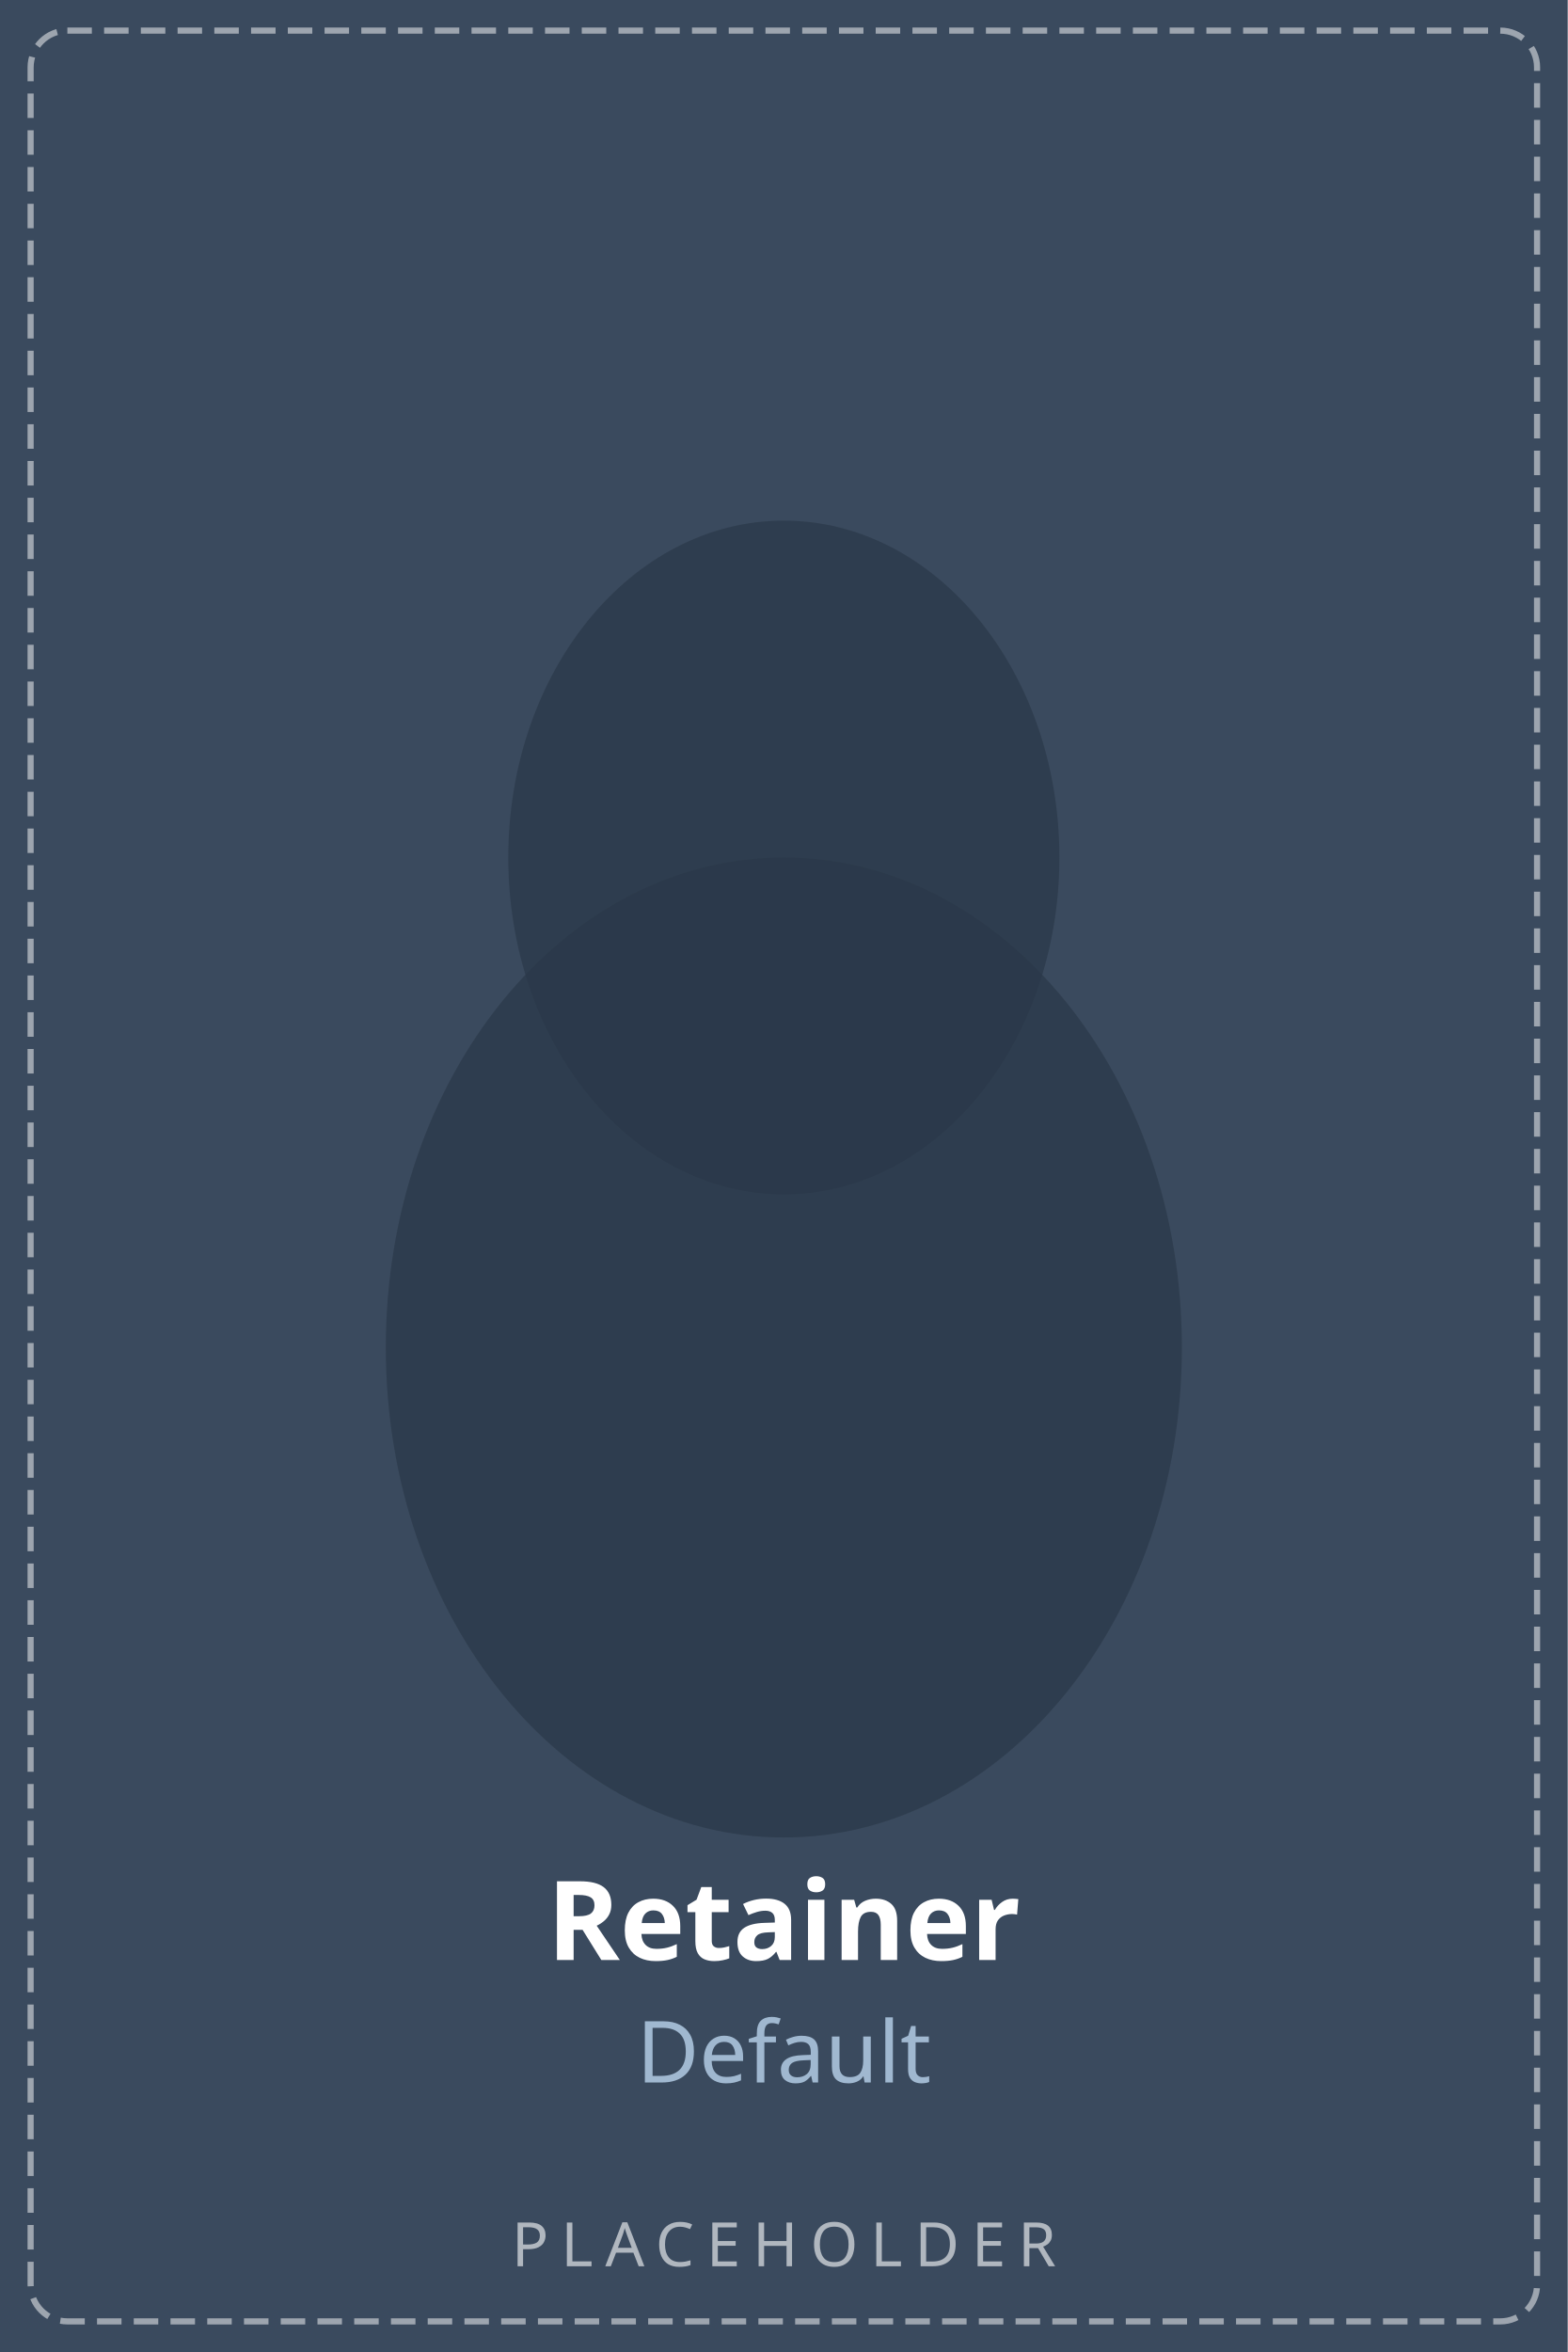
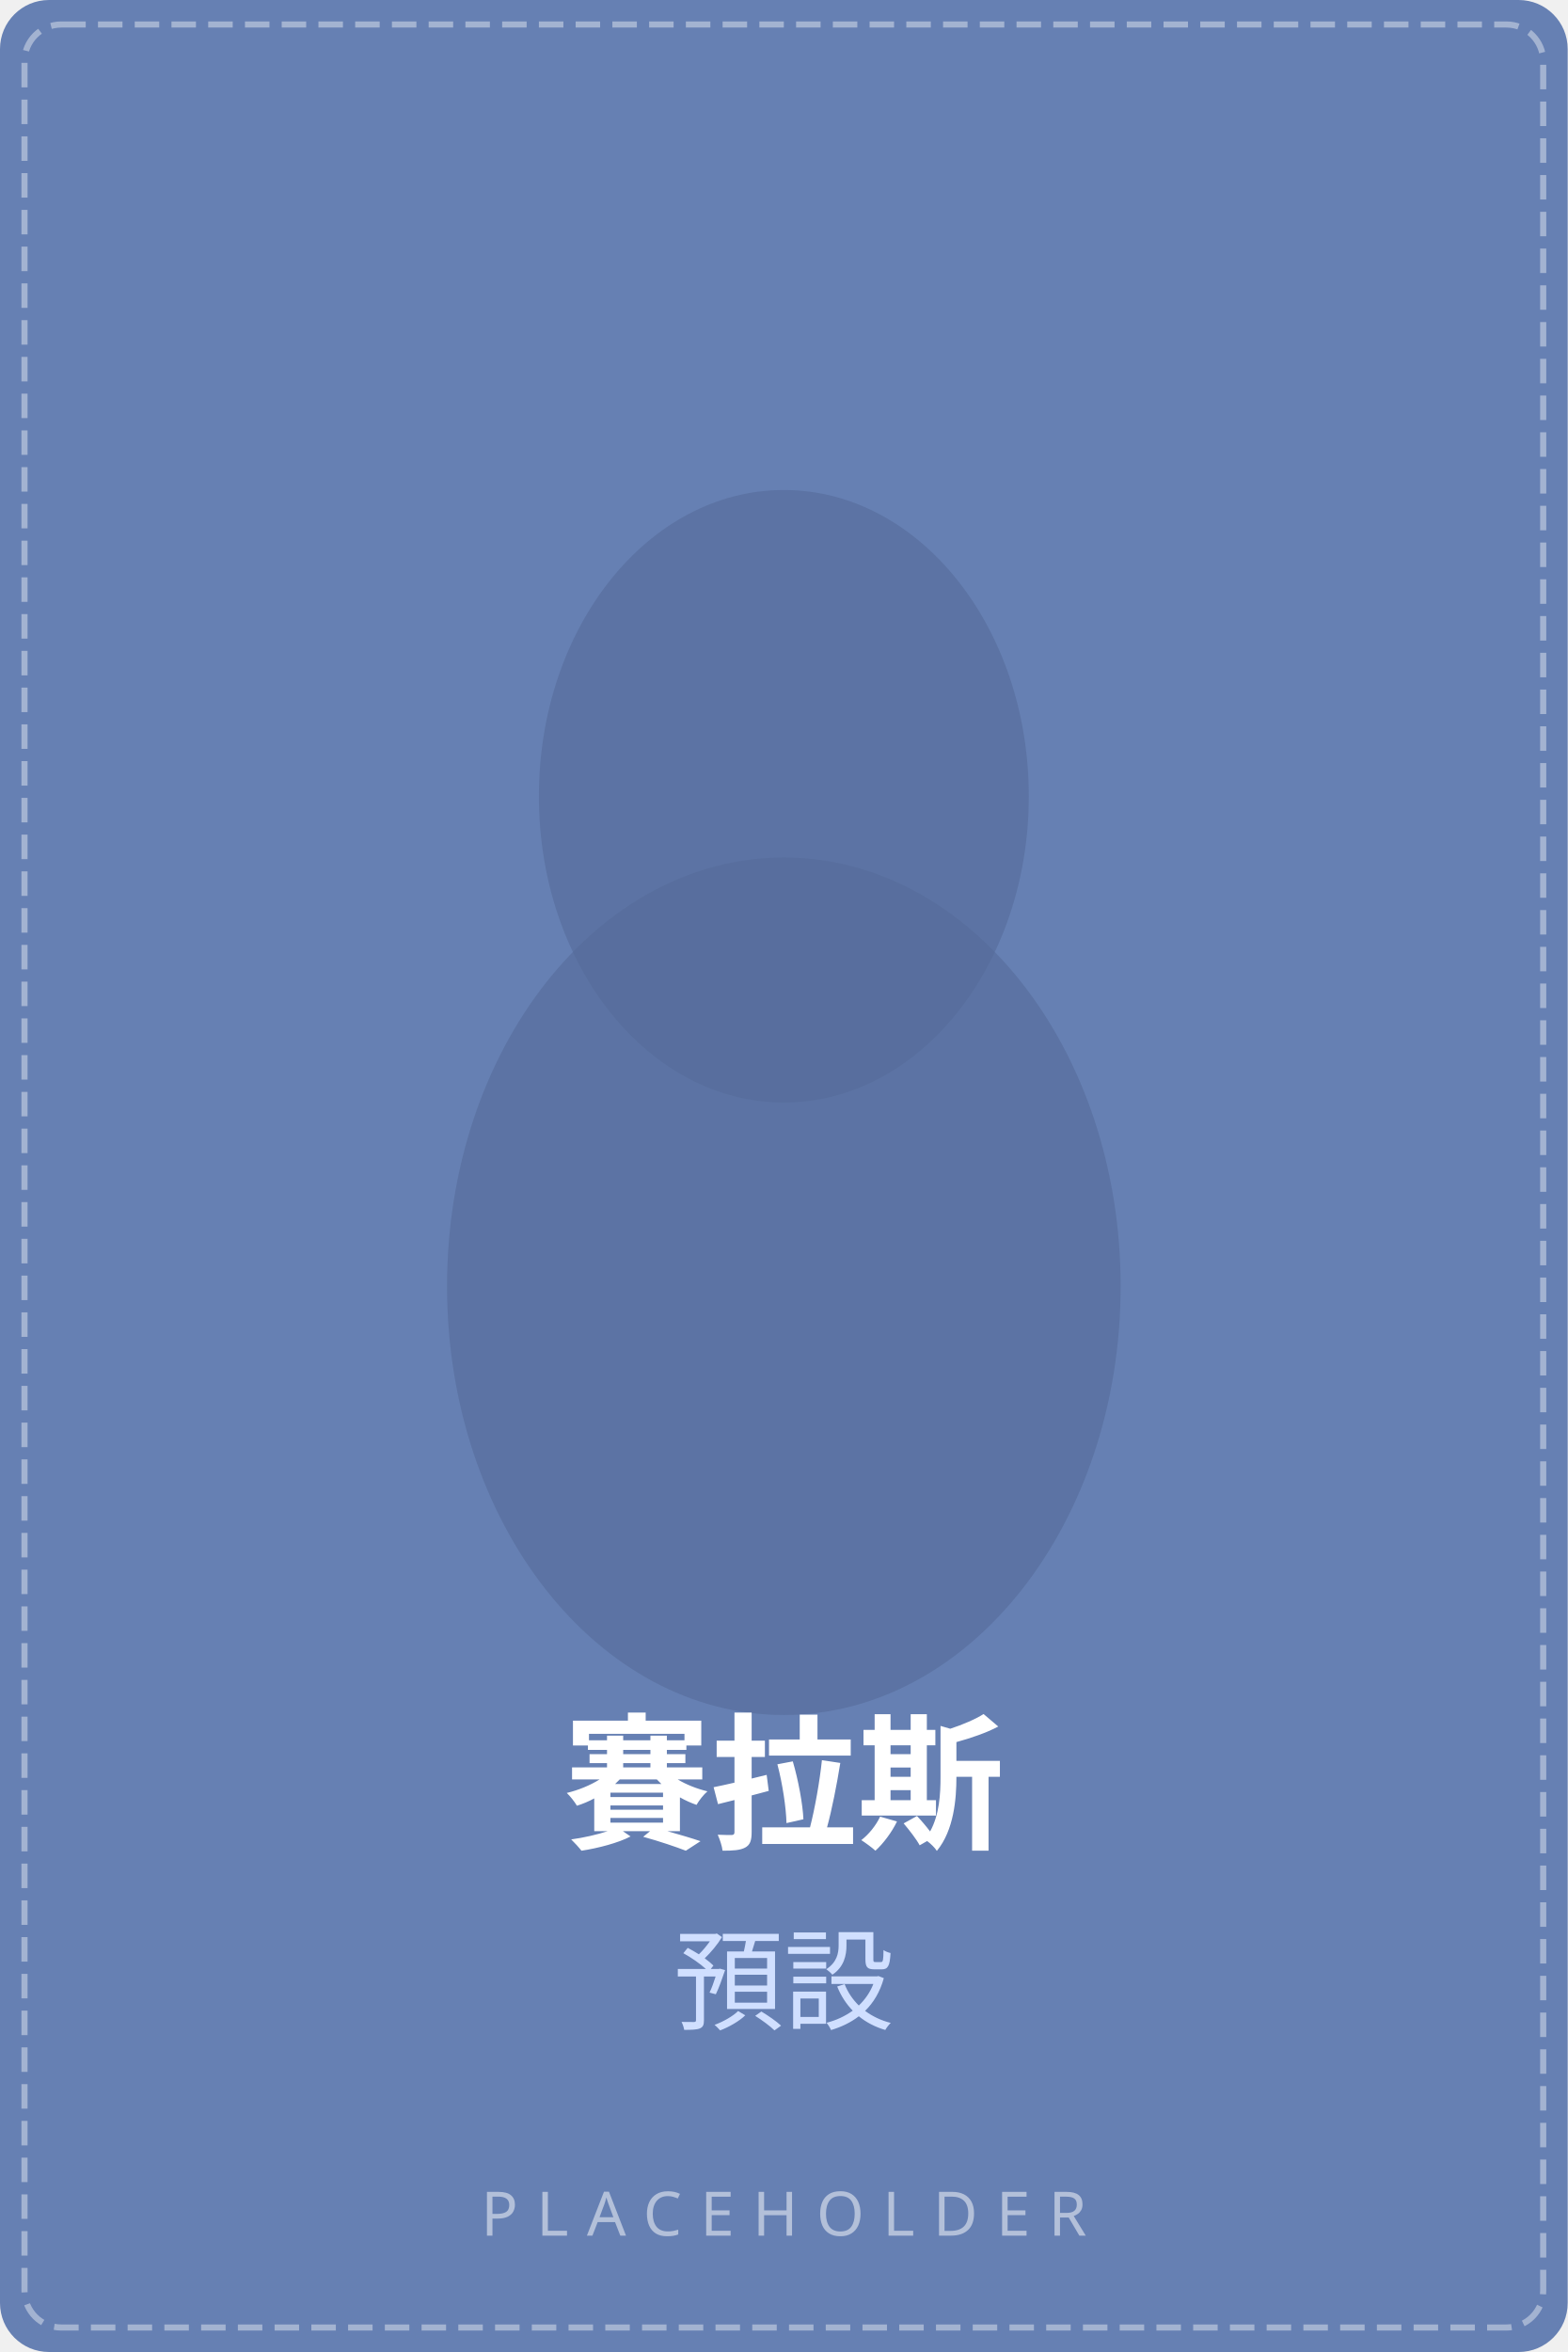
<svg xmlns="http://www.w3.org/2000/svg" width="512" height="768" viewBox="0 0 512 768">
-   <rect width="512" height="768" fill="#3a4a5e" />
-   <rect x="10" y="10" width="492" height="748" rx="12" fill="none" stroke="#fff" stroke-width="2" stroke-dasharray="8,4" opacity="0.5" />
-   <ellipse cx="256" cy="280" rx="90" ry="110" fill="#2a3848" opacity="0.7" />
-   <ellipse cx="256" cy="440" rx="130" ry="160" fill="#2a3848" opacity="0.7" />
-   <text x="256" y="640" text-anchor="middle" font-family="sans-serif" font-size="36" font-weight="bold" fill="#fff">Retainer</text>
-   <text x="256" y="680" text-anchor="middle" font-family="sans-serif" font-size="28" fill="#a0b8d0">Default</text>
-   <text x="256" y="740" text-anchor="middle" font-family="sans-serif" font-size="20" fill="#fff" opacity="0.6" letter-spacing="4">PLACEHOLDER</text>
+   <rect width="512" height="768" rx="16" fill="#6680B3" />
+   <rect x="8" y="8" width="496" height="752" rx="12" fill="none" stroke="#FFFFFF" stroke-width="2" stroke-dasharray="8,4" opacity="0.4" />
+   <ellipse cx="256" cy="260" rx="80" ry="100" fill="#556B99" opacity="0.6" />
+   <ellipse cx="256" cy="420" rx="110" ry="140" fill="#556B99" opacity="0.6" />
+   <text x="256" y="600" text-anchor="middle" font-family="sans-serif" font-size="48" font-weight="bold" fill="#FFFFFF">賽拉斯</text>
+   <text x="256" y="660" text-anchor="middle" font-family="sans-serif" font-size="36" fill="#D0DFFF">預設</text>
+   <text x="256" y="730" text-anchor="middle" font-family="sans-serif" font-size="20" fill="#FFFFFF" opacity="0.5" letter-spacing="6">PLACEHOLDER</text>
</svg>
